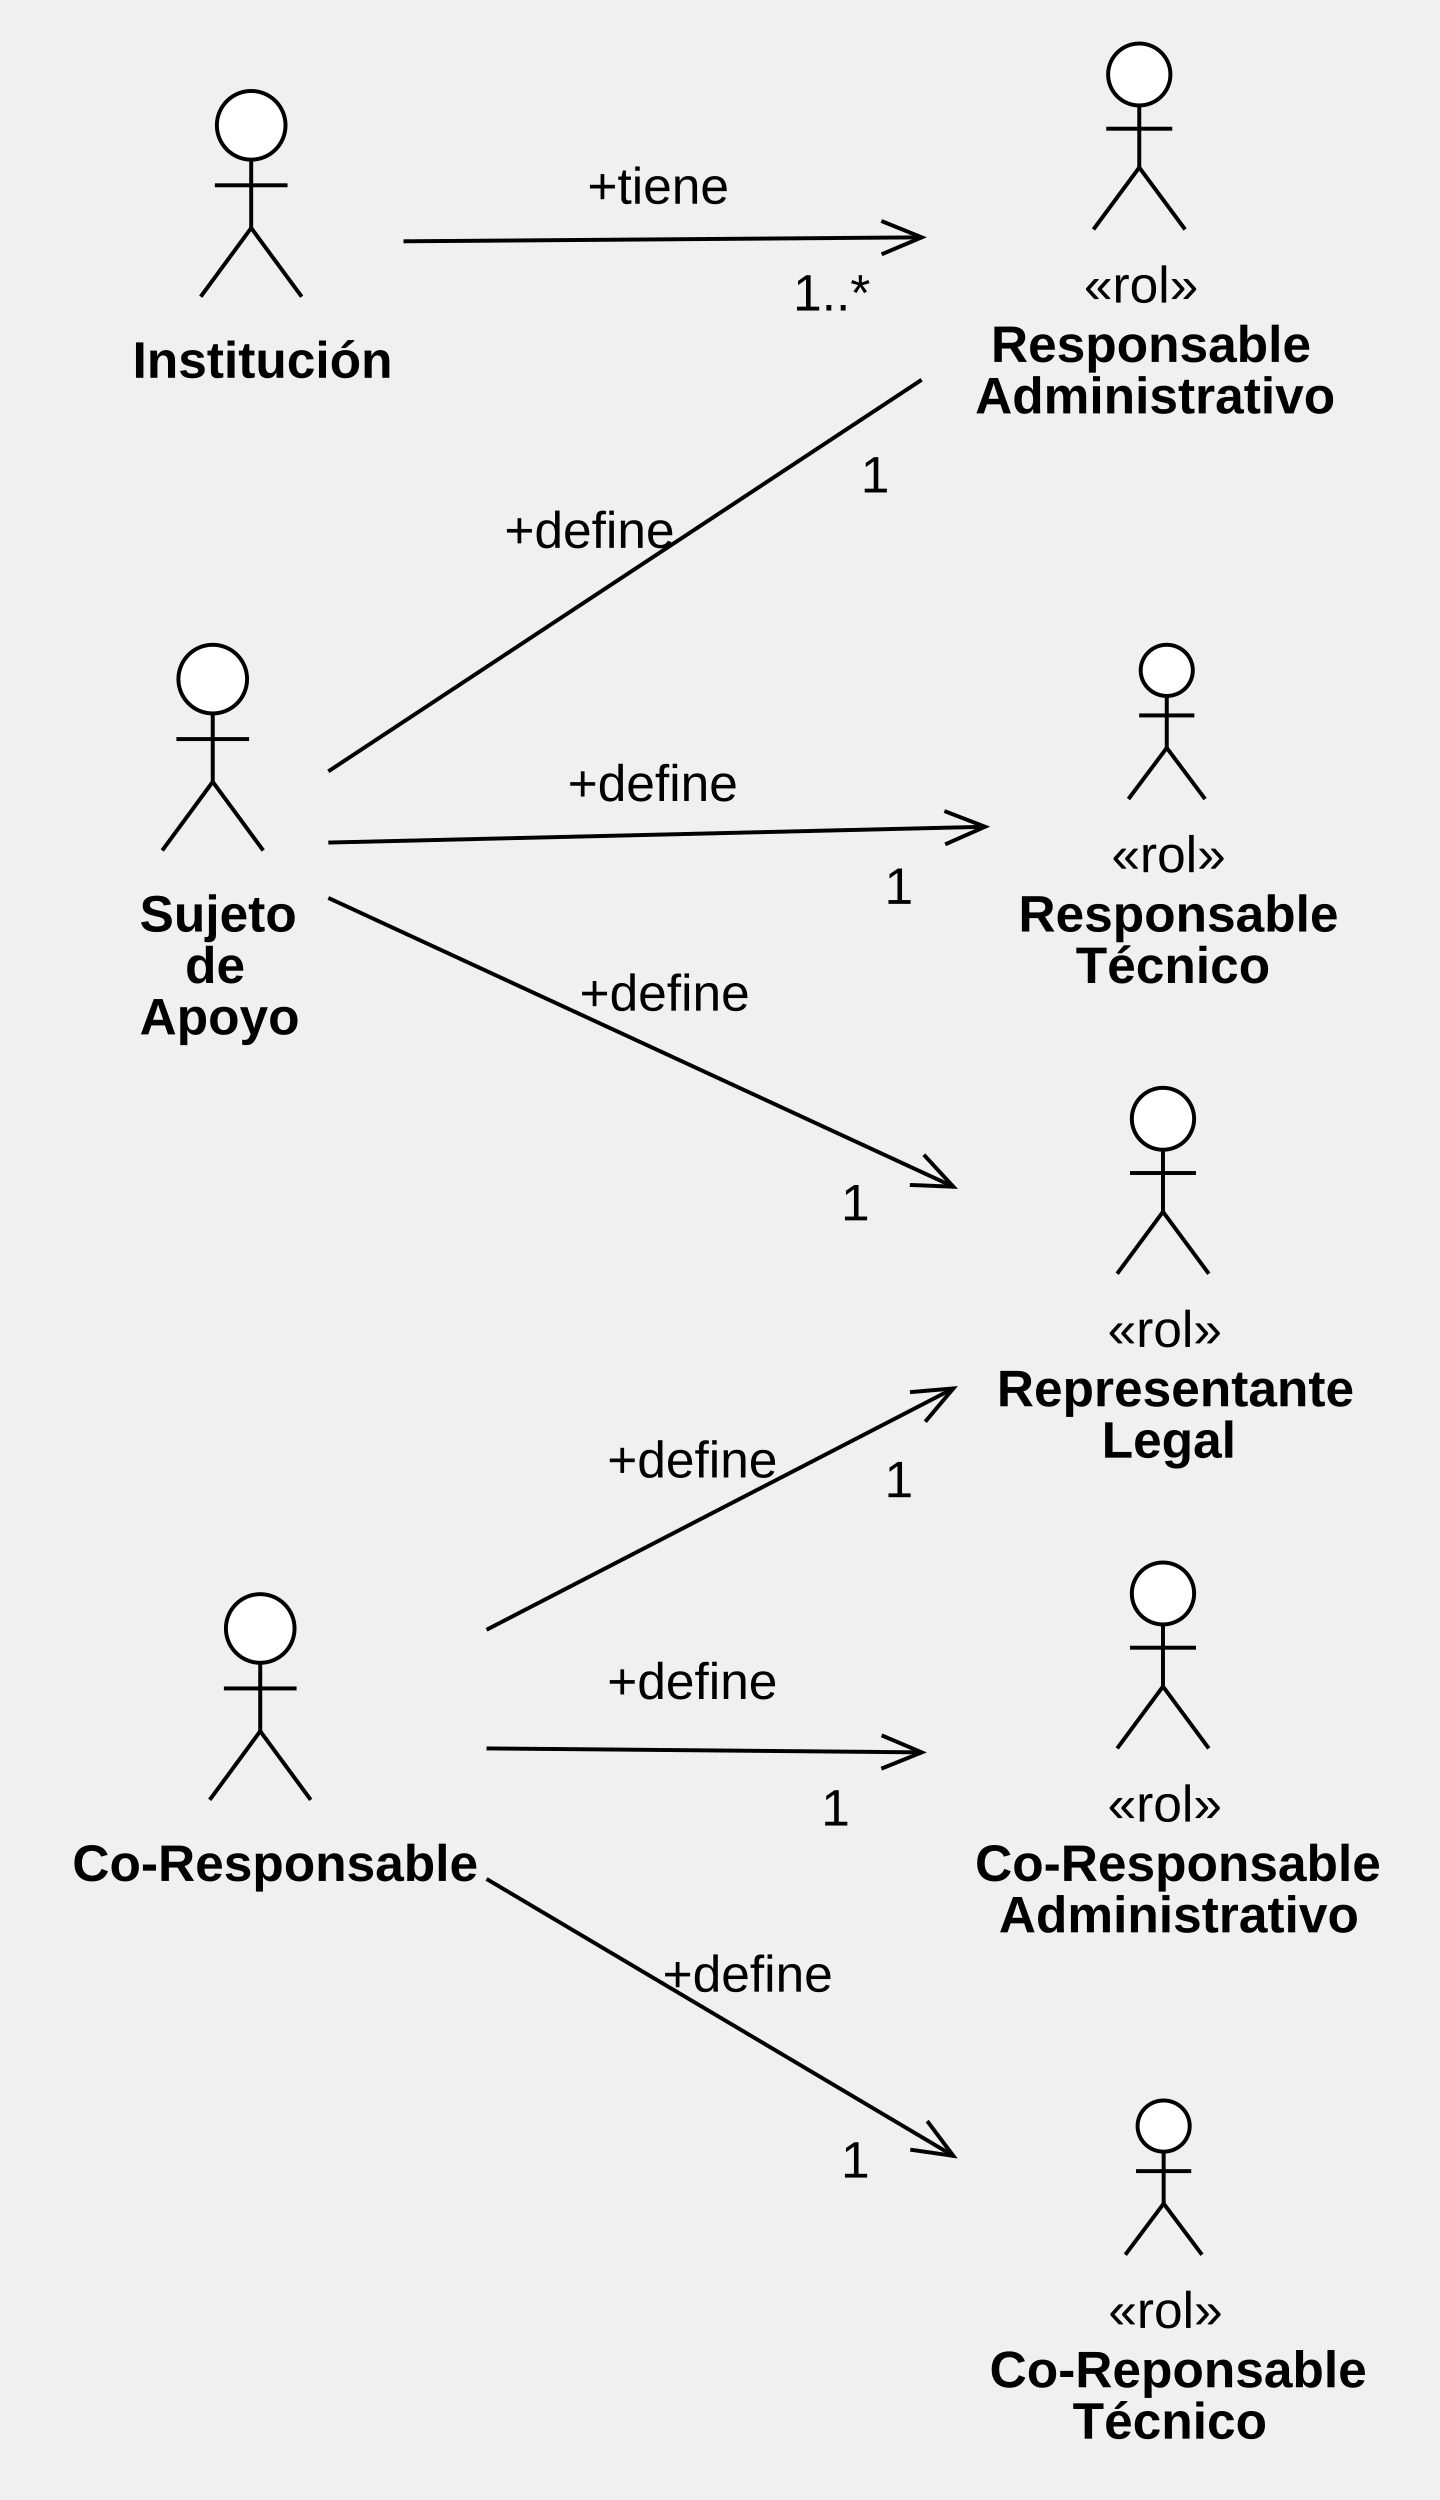
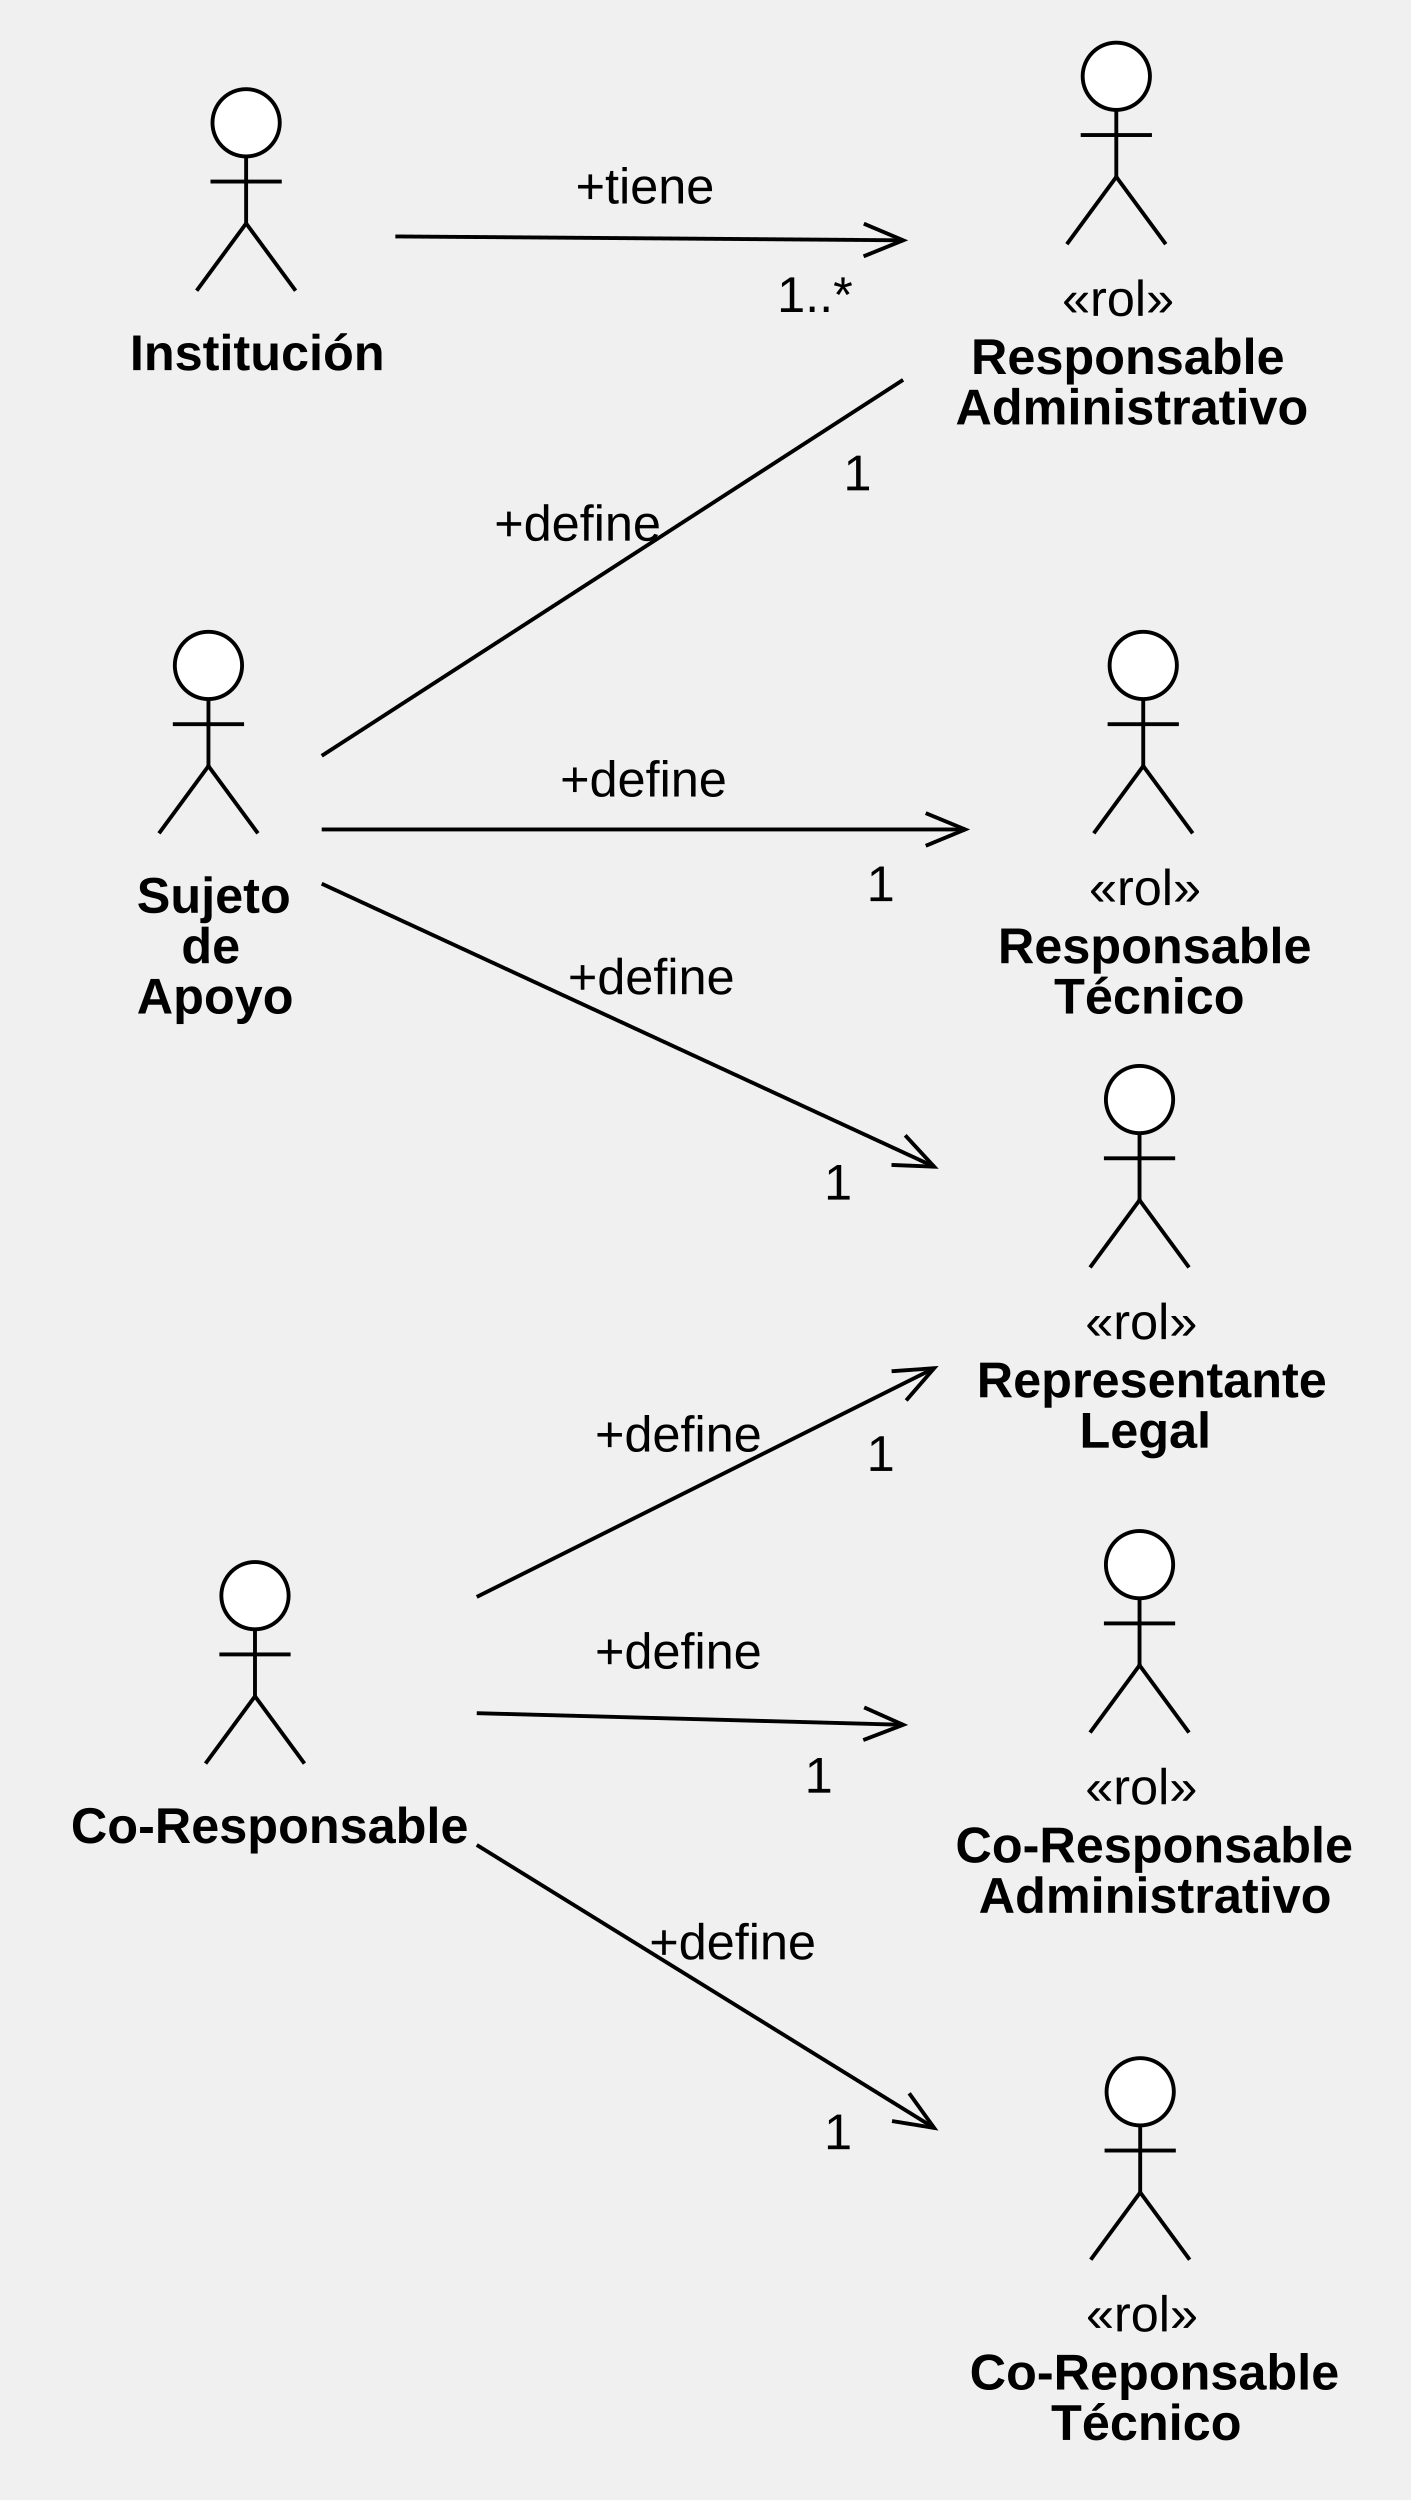
- <svg xmlns="http://www.w3.org/2000/svg" version="1.1" width="364" height="632">
+ <svg xmlns="http://www.w3.org/2000/svg" version="1.1" width="364" height="645">
  <defs />
  <g>
    <g transform="translate(-78,-62) scale(1,1)">
      <path fill="#ffffff" stroke="none" d="M 132.821 93.68 C 132.821 88.886 136.707 85 141.5 85 C 146.293 85 150.179 88.886 150.179 93.68 C 150.179 98.474 146.293 102.36 141.5 102.36 C 136.707 102.36 132.821 98.474 132.821 93.68 Z" />
    </g>
    <g transform="translate(-78,-62) scale(1,1)">
      <path fill="none" stroke="#000000" d="M 132.821 93.68 C 132.821 88.886 136.707 85 141.5 85 C 146.293 85 150.179 88.886 150.179 93.68 C 150.179 98.474 146.293 102.36 141.5 102.36 C 136.707 102.36 132.821 98.474 132.821 93.68 Z" stroke-miterlimit="10" />
    </g>
    <g transform="translate(-78,-62) scale(1,1)">
      <path fill="none" stroke="#000000" d="M 141.5 102.36 L 141.5 119.64" stroke-miterlimit="10" />
    </g>
    <g transform="translate(-78,-62) scale(1,1)">
      <path fill="none" stroke="#000000" d="M 132.31 108.84 L 150.69 108.84" stroke-miterlimit="10" />
    </g>
    <g transform="translate(-78,-62) scale(1,1)">
      <path fill="none" stroke="#000000" d="M 141.5 119.64 L 128.736 137" stroke-miterlimit="10" />
    </g>
    <g transform="translate(-78,-62) scale(1,1)">
      <path fill="none" stroke="#000000" d="M 141.5 119.64 L 154.264 137" stroke-miterlimit="10" />
    </g>
    <g transform="translate(-78,-62) scale(1,1)">
      <g>
        <path fill="none" stroke="none" />
        <text fill="#000000" stroke="none" font-family="Arial" font-size="13px" font-style="normal" font-weight="bold" text-decoration="none" x="111.5" y="157.5">Institución</text>
      </g>
    </g>
    <g transform="translate(-78,-62) scale(1,1)">
      <path fill="#ffffff" stroke="none" d="M 123.1 233.68 C 123.1 228.886 126.986 225 131.78 225 C 136.573 225 140.459 228.886 140.459 233.68 C 140.459 238.474 136.573 242.36 131.78 242.36 C 126.986 242.36 123.1 238.474 123.1 233.68 Z" />
    </g>
    <g transform="translate(-78,-62) scale(1,1)">
      <path fill="none" stroke="#000000" d="M 123.1 233.68 C 123.1 228.886 126.986 225 131.78 225 C 136.573 225 140.459 228.886 140.459 233.68 C 140.459 238.474 136.573 242.36 131.78 242.36 C 126.986 242.36 123.1 238.474 123.1 233.68 Z" stroke-miterlimit="10" />
    </g>
    <g transform="translate(-78,-62) scale(1,1)">
      <path fill="none" stroke="#000000" d="M 131.78 242.36 L 131.78 259.64" stroke-miterlimit="10" />
    </g>
    <g transform="translate(-78,-62) scale(1,1)">
      <path fill="none" stroke="#000000" d="M 122.59 248.84 L 140.969 248.84" stroke-miterlimit="10" />
    </g>
    <g transform="translate(-78,-62) scale(1,1)">
      <path fill="none" stroke="#000000" d="M 131.78 259.64 L 119.016 277" stroke-miterlimit="10" />
    </g>
    <g transform="translate(-78,-62) scale(1,1)">
      <path fill="none" stroke="#000000" d="M 131.78 259.64 L 144.543 277" stroke-miterlimit="10" />
    </g>
    <g transform="translate(-78,-62) scale(1,1)">
      <g>
        <path fill="none" stroke="none" />
        <text fill="#000000" stroke="none" font-family="Arial" font-size="13px" font-style="normal" font-weight="bold" text-decoration="none" x="113.28" y="297.5">Sujeto</text>
        <text fill="#000000" stroke="none" font-family="Arial" font-size="13px" font-style="normal" font-weight="bold" text-decoration="none" x="124.78" y="310.5">de</text>
        <text fill="#000000" stroke="none" font-family="Arial" font-size="13px" font-style="normal" font-weight="bold" text-decoration="none" x="113.28" y="323.5">Apoyo</text>
      </g>
    </g>
    <g transform="translate(-78,-62) scale(1,1)">
      <path fill="#ffffff" stroke="none" d="M 135.107 473.68 C 135.107 468.886 138.992 465 143.786 465 C 148.579 465 152.465 468.886 152.465 473.68 C 152.465 478.474 148.579 482.36 143.786 482.36 C 138.992 482.36 135.107 478.474 135.107 473.68 Z" />
    </g>
    <g transform="translate(-78,-62) scale(1,1)">
      <path fill="none" stroke="#000000" d="M 135.107 473.68 C 135.107 468.886 138.992 465 143.786 465 C 148.579 465 152.465 468.886 152.465 473.68 C 152.465 478.474 148.579 482.36 143.786 482.36 C 138.992 482.36 135.107 478.474 135.107 473.68 Z" stroke-miterlimit="10" />
    </g>
    <g transform="translate(-78,-62) scale(1,1)">
      <path fill="none" stroke="#000000" d="M 143.786 482.36 L 143.786 499.64" stroke-miterlimit="10" />
    </g>
    <g transform="translate(-78,-62) scale(1,1)">
      <path fill="none" stroke="#000000" d="M 134.596 488.84 L 152.976 488.84" stroke-miterlimit="10" />
    </g>
    <g transform="translate(-78,-62) scale(1,1)">
      <path fill="none" stroke="#000000" d="M 143.786 499.64 L 131.022 517" stroke-miterlimit="10" />
    </g>
    <g transform="translate(-78,-62) scale(1,1)">
      <path fill="none" stroke="#000000" d="M 143.786 499.64 L 156.55 517" stroke-miterlimit="10" />
    </g>
    <g transform="translate(-78,-62) scale(1,1)">
      <g>
        <path fill="none" stroke="none" />
        <text fill="#000000" stroke="none" font-family="Arial" font-size="13px" font-style="normal" font-weight="bold" text-decoration="none" x="96.286" y="537.5">Co-Responsable</text>
      </g>
    </g>
    <g transform="translate(-78,-62) scale(1,1)">
-       <path fill="#ffffff" stroke="none" d="M 358.131 80.83 C 358.131 76.506 361.657 73 366.006 73 C 370.356 73 373.882 76.506 373.882 80.83 C 373.882 85.154 370.356 88.66 366.006 88.66 C 361.657 88.66 358.131 85.154 358.131 80.83 Z" />
-     </g>
-     <g transform="translate(-78,-62) scale(1,1)">
-       <path fill="none" stroke="#000000" d="M 358.131 80.83 C 358.131 76.506 361.657 73 366.006 73 C 370.356 73 373.882 76.506 373.882 80.83 C 373.882 85.154 370.356 88.66 366.006 88.66 C 361.657 88.66 358.131 85.154 358.131 80.83 Z" stroke-miterlimit="10" />
-     </g>
-     <g transform="translate(-78,-62) scale(1,1)">
-       <path fill="none" stroke="#000000" d="M 366.006 88.66 L 366.006 104.34" stroke-miterlimit="10" />
-     </g>
-     <g transform="translate(-78,-62) scale(1,1)">
-       <path fill="none" stroke="#000000" d="M 357.667 94.54 L 374.345 94.54" stroke-miterlimit="10" />
-     </g>
-     <g transform="translate(-78,-62) scale(1,1)">
-       <path fill="none" stroke="#000000" d="M 366.006 104.34 L 354.425 120" stroke-miterlimit="10" />
-     </g>
-     <g transform="translate(-78,-62) scale(1,1)">
-       <path fill="none" stroke="#000000" d="M 366.006 104.34 L 377.588 120" stroke-miterlimit="10" />
-     </g>
-     <g transform="translate(-78,-62) scale(1,1)">
-       <g>
-         <path fill="none" stroke="none" />
-         <text fill="#000000" stroke="none" font-family="Arial" font-size="13px" font-style="normal" font-weight="normal" text-decoration="none" x="352.006" y="138.5">«rol»</text>
-       </g>
-     </g>
-     <g transform="translate(-78,-62) scale(1,1)">
-       <g>
-         <path fill="none" stroke="none" />
-         <text fill="#000000" stroke="none" font-family="Arial" font-size="13px" font-style="normal" font-weight="bold" text-decoration="none" x="328.506" y="153.5">Responsable</text>
-         <text fill="#000000" stroke="none" font-family="Arial" font-size="13px" font-style="normal" font-weight="bold" text-decoration="none" x="324.506" y="166.5">Administrativo</text>
-       </g>
-     </g>
-     <g transform="translate(-78,-62) scale(1,1)">
-       <path fill="#ffffff" stroke="none" d="M 364.124 464.83 C 364.124 460.506 367.65 457 372 457 C 376.35 457 379.876 460.506 379.876 464.83 C 379.876 469.154 376.35 472.66 372 472.66 C 367.65 472.66 364.124 469.154 364.124 464.83 Z" />
-     </g>
-     <g transform="translate(-78,-62) scale(1,1)">
-       <path fill="none" stroke="#000000" d="M 364.124 464.83 C 364.124 460.506 367.65 457 372 457 C 376.35 457 379.876 460.506 379.876 464.83 C 379.876 469.154 376.35 472.66 372 472.66 C 367.65 472.66 364.124 469.154 364.124 464.83 Z" stroke-miterlimit="10" />
-     </g>
-     <g transform="translate(-78,-62) scale(1,1)">
-       <path fill="none" stroke="#000000" d="M 372 472.66 L 372 488.34" stroke-miterlimit="10" />
-     </g>
-     <g transform="translate(-78,-62) scale(1,1)">
-       <path fill="none" stroke="#000000" d="M 363.661 478.54 L 380.339 478.54" stroke-miterlimit="10" />
-     </g>
-     <g transform="translate(-78,-62) scale(1,1)">
-       <path fill="none" stroke="#000000" d="M 372 488.34 L 360.418 504" stroke-miterlimit="10" />
-     </g>
-     <g transform="translate(-78,-62) scale(1,1)">
-       <path fill="none" stroke="#000000" d="M 372 488.34 L 383.582 504" stroke-miterlimit="10" />
-     </g>
-     <g transform="translate(-78,-62) scale(1,1)">
-       <g>
-         <path fill="none" stroke="none" />
-         <text fill="#000000" stroke="none" font-family="Arial" font-size="13px" font-style="normal" font-weight="normal" text-decoration="none" x="358" y="522.5">«rol»</text>
-       </g>
-     </g>
-     <g transform="translate(-78,-62) scale(1,1)">
-       <g>
-         <path fill="none" stroke="none" />
-         <text fill="#000000" stroke="none" font-family="Arial" font-size="13px" font-style="normal" font-weight="bold" text-decoration="none" x="324.5" y="537.5">Co-Responsable</text>
-         <text fill="#000000" stroke="none" font-family="Arial" font-size="13px" font-style="normal" font-weight="bold" text-decoration="none" x="330.5" y="550.5">Administrativo</text>
-       </g>
-     </g>
-     <g transform="translate(-78,-62) scale(1,1)">
-       <path fill="#ffffff" stroke="none" d="M 364.124 344.83 C 364.124 340.506 367.65 337 372 337 C 376.35 337 379.876 340.506 379.876 344.83 C 379.876 349.154 376.35 352.66 372 352.66 C 367.65 352.66 364.124 349.154 364.124 344.83 Z" />
-     </g>
-     <g transform="translate(-78,-62) scale(1,1)">
-       <path fill="none" stroke="#000000" d="M 364.124 344.83 C 364.124 340.506 367.65 337 372 337 C 376.35 337 379.876 340.506 379.876 344.83 C 379.876 349.154 376.35 352.66 372 352.66 C 367.65 352.66 364.124 349.154 364.124 344.83 Z" stroke-miterlimit="10" />
-     </g>
-     <g transform="translate(-78,-62) scale(1,1)">
-       <path fill="none" stroke="#000000" d="M 372 352.66 L 372 368.34" stroke-miterlimit="10" />
-     </g>
-     <g transform="translate(-78,-62) scale(1,1)">
-       <path fill="none" stroke="#000000" d="M 363.661 358.54 L 380.339 358.54" stroke-miterlimit="10" />
-     </g>
-     <g transform="translate(-78,-62) scale(1,1)">
-       <path fill="none" stroke="#000000" d="M 372 368.34 L 360.418 384" stroke-miterlimit="10" />
-     </g>
-     <g transform="translate(-78,-62) scale(1,1)">
-       <path fill="none" stroke="#000000" d="M 372 368.34 L 383.582 384" stroke-miterlimit="10" />
-     </g>
-     <g transform="translate(-78,-62) scale(1,1)">
-       <g>
-         <path fill="none" stroke="none" />
-         <text fill="#000000" stroke="none" font-family="Arial" font-size="13px" font-style="normal" font-weight="normal" text-decoration="none" x="358" y="402.5">«rol»</text>
-       </g>
-     </g>
-     <g transform="translate(-78,-62) scale(1,1)">
-       <g>
-         <path fill="none" stroke="none" />
-         <text fill="#000000" stroke="none" font-family="Arial" font-size="13px" font-style="normal" font-weight="bold" text-decoration="none" x="330" y="417.5">Representante</text>
-         <text fill="#000000" stroke="none" font-family="Arial" font-size="13px" font-style="normal" font-weight="bold" text-decoration="none" x="356.5" y="430.5">Legal</text>
-       </g>
-     </g>
-     <g transform="translate(-78,-62) scale(1,1)">
-       <path fill="#ffffff" stroke="none" d="M 366.367 231.47 C 366.367 227.897 369.317 225 372.957 225 C 376.596 225 379.547 227.897 379.547 231.47 C 379.547 235.043 376.596 237.94 372.957 237.94 C 369.317 237.94 366.367 235.043 366.367 231.47 Z" />
-     </g>
-     <g transform="translate(-78,-62) scale(1,1)">
-       <path fill="none" stroke="#000000" d="M 366.367 231.47 C 366.367 227.897 369.317 225 372.957 225 C 376.596 225 379.547 227.897 379.547 231.47 C 379.547 235.043 376.596 237.94 372.957 237.94 C 369.317 237.94 366.367 235.043 366.367 231.47 Z" stroke-miterlimit="10" />
-     </g>
-     <g transform="translate(-78,-62) scale(1,1)">
-       <path fill="none" stroke="#000000" d="M 372.957 237.94 L 372.957 251.06" stroke-miterlimit="10" />
-     </g>
-     <g transform="translate(-78,-62) scale(1,1)">
-       <path fill="none" stroke="#000000" d="M 365.979 242.86 L 379.934 242.86" stroke-miterlimit="10" />
-     </g>
-     <g transform="translate(-78,-62) scale(1,1)">
-       <path fill="none" stroke="#000000" d="M 372.957 251.06 L 363.266 264" stroke-miterlimit="10" />
-     </g>
-     <g transform="translate(-78,-62) scale(1,1)">
-       <path fill="none" stroke="#000000" d="M 372.957 251.06 L 382.648 264" stroke-miterlimit="10" />
-     </g>
-     <g transform="translate(-78,-62) scale(1,1)">
-       <g>
-         <path fill="none" stroke="none" />
-         <text fill="#000000" stroke="none" font-family="Arial" font-size="13px" font-style="normal" font-weight="normal" text-decoration="none" x="358.957" y="282.5">«rol»</text>
-       </g>
-     </g>
-     <g transform="translate(-78,-62) scale(1,1)">
-       <g>
-         <path fill="none" stroke="none" />
-         <text fill="#000000" stroke="none" font-family="Arial" font-size="13px" font-style="normal" font-weight="bold" text-decoration="none" x="335.457" y="297.5">Responsable</text>
-         <text fill="#000000" stroke="none" font-family="Arial" font-size="13px" font-style="normal" font-weight="bold" text-decoration="none" x="349.957" y="310.5">Técnico</text>
-       </g>
-     </g>
-     <g transform="translate(-78,-62) scale(1,1)">
-       <path fill="none" stroke="#000000" d="M 180 123 L 311 122" stroke-miterlimit="10" />
-     </g>
-     <g transform="translate(-78,-62) scale(1,1)">
-       <path fill="none" stroke="#000000" d="M 300.87 126.287 L 311 122 L 300.805 117.868" stroke-miterlimit="10" />
-     </g>
-     <g transform="translate(-78,-62) scale(1,1)">
-       <g>
-         <path fill="none" stroke="none" />
-         <text fill="#000000" stroke="none" font-family="Arial" font-size="13px" font-style="normal" font-weight="normal" text-decoration="none" x="226.5" y="113.5">+tiene</text>
-       </g>
-     </g>
-     <g transform="translate(-78,-62) scale(1,1)">
-       <g>
-         <path fill="none" stroke="none" />
-         <text fill="#000000" stroke="none" font-family="Arial" font-size="13px" font-style="normal" font-weight="normal" text-decoration="none" x="278.5" y="140.5">1..*</text>
-       </g>
-     </g>
-     <g transform="translate(-78,-62) scale(1,1)">
-       <path fill="none" stroke="#000000" d="M 161 257 L 311 158" stroke-miterlimit="10" />
-     </g>
-     <g transform="translate(-78,-62) scale(1,1)">
-       <g>
-         <path fill="none" stroke="none" />
-         <text fill="#000000" stroke="none" font-family="Arial" font-size="13px" font-style="normal" font-weight="normal" text-decoration="none" x="205.506" y="200.5">+define</text>
-       </g>
-     </g>
-     <g transform="translate(-78,-62) scale(1,1)">
-       <g>
-         <path fill="none" stroke="none" />
-         <text fill="#000000" stroke="none" font-family="Arial" font-size="13px" font-style="normal" font-weight="normal" text-decoration="none" x="295.615" y="186.5">1</text>
-       </g>
-     </g>
-     <g transform="translate(-78,-62) scale(1,1)">
-       <path fill="none" stroke="#000000" d="M 201 504 L 311 505" stroke-miterlimit="10" />
-     </g>
-     <g transform="translate(-78,-62) scale(1,1)">
-       <path fill="none" stroke="#000000" d="M 300.799 509.117 L 311 505 L 300.876 500.698" stroke-miterlimit="10" />
-     </g>
-     <g transform="translate(-78,-62) scale(1,1)">
-       <g>
-         <path fill="none" stroke="none" />
-         <text fill="#000000" stroke="none" font-family="Arial" font-size="13px" font-style="normal" font-weight="normal" text-decoration="none" x="231.506" y="491.5">+define</text>
-       </g>
-     </g>
-     <g transform="translate(-78,-62) scale(1,1)">
-       <g>
-         <path fill="none" stroke="none" />
-         <text fill="#000000" stroke="none" font-family="Arial" font-size="13px" font-style="normal" font-weight="normal" text-decoration="none" x="285.615" y="523.5">1</text>
-       </g>
-     </g>
-     <g transform="translate(-78,-62) scale(1,1)">
-       <path fill="none" stroke="#000000" d="M 161 289 L 319 362" stroke-miterlimit="10" />
-     </g>
-     <g transform="translate(-78,-62) scale(1,1)">
-       <path fill="none" stroke="#000000" d="M 308.009 361.559 L 319 362 L 311.54 353.916" stroke-miterlimit="10" />
-     </g>
-     <g transform="translate(-78,-62) scale(1,1)">
-       <g>
-         <path fill="none" stroke="none" />
-         <text fill="#000000" stroke="none" font-family="Arial" font-size="13px" font-style="normal" font-weight="normal" text-decoration="none" x="224.506" y="317.5">+define</text>
-       </g>
-     </g>
-     <g transform="translate(-78,-62) scale(1,1)">
-       <g>
-         <path fill="none" stroke="none" />
-         <text fill="#000000" stroke="none" font-family="Arial" font-size="13px" font-style="normal" font-weight="normal" text-decoration="none" x="290.615" y="370.5">1</text>
-       </g>
-     </g>
-     <g transform="translate(-78,-62) scale(1,1)">
-       <path fill="none" stroke="#000000" d="M 161 275 L 327 271" stroke-miterlimit="10" />
-     </g>
-     <g transform="translate(-78,-62) scale(1,1)">
-       <path fill="none" stroke="#000000" d="M 316.942 275.453 L 327 271 L 316.739 267.037" stroke-miterlimit="10" />
-     </g>
-     <g transform="translate(-78,-62) scale(1,1)">
-       <g>
-         <path fill="none" stroke="none" />
-         <text fill="#000000" stroke="none" font-family="Arial" font-size="13px" font-style="normal" font-weight="normal" text-decoration="none" x="221.506" y="264.5">+define</text>
-       </g>
-     </g>
-     <g transform="translate(-78,-62) scale(1,1)">
-       <g>
-         <path fill="none" stroke="none" />
-         <text fill="#000000" stroke="none" font-family="Arial" font-size="13px" font-style="normal" font-weight="normal" text-decoration="none" x="301.615" y="290.5">1</text>
-       </g>
-     </g>
-     <g transform="translate(-78,-62) scale(1,1)">
-       <path fill="#ffffff" stroke="none" d="M 365.581 599.47 C 365.581 595.897 368.531 593 372.171 593 C 375.81 593 378.761 595.897 378.761 599.47 C 378.761 603.043 375.81 605.94 372.171 605.94 C 368.531 605.94 365.581 603.043 365.581 599.47 Z" />
-     </g>
-     <g transform="translate(-78,-62) scale(1,1)">
-       <path fill="none" stroke="#000000" d="M 365.581 599.47 C 365.581 595.897 368.531 593 372.171 593 C 375.81 593 378.761 595.897 378.761 599.47 C 378.761 603.043 375.81 605.94 372.171 605.94 C 368.531 605.94 365.581 603.043 365.581 599.47 Z" stroke-miterlimit="10" />
-     </g>
-     <g transform="translate(-78,-62) scale(1,1)">
-       <path fill="none" stroke="#000000" d="M 372.171 605.94 L 372.171 619.06" stroke-miterlimit="10" />
-     </g>
-     <g transform="translate(-78,-62) scale(1,1)">
-       <path fill="none" stroke="#000000" d="M 365.193 610.86 L 379.148 610.86" stroke-miterlimit="10" />
-     </g>
-     <g transform="translate(-78,-62) scale(1,1)">
-       <path fill="none" stroke="#000000" d="M 372.171 619.06 L 362.48 632" stroke-miterlimit="10" />
-     </g>
-     <g transform="translate(-78,-62) scale(1,1)">
-       <path fill="none" stroke="#000000" d="M 372.171 619.06 L 381.862 632" stroke-miterlimit="10" />
-     </g>
-     <g transform="translate(-78,-62) scale(1,1)">
-       <g>
-         <path fill="none" stroke="none" />
-         <text fill="#000000" stroke="none" font-family="Arial" font-size="13px" font-style="normal" font-weight="normal" text-decoration="none" x="358.171" y="650.5">«rol»</text>
-       </g>
-     </g>
-     <g transform="translate(-78,-62) scale(1,1)">
-       <g>
-         <path fill="none" stroke="none" />
-         <text fill="#000000" stroke="none" font-family="Arial" font-size="13px" font-style="normal" font-weight="bold" text-decoration="none" x="328.171" y="665.5">Co-Reponsable</text>
-         <text fill="#000000" stroke="none" font-family="Arial" font-size="13px" font-style="normal" font-weight="bold" text-decoration="none" x="349.171" y="678.5">Técnico</text>
-       </g>
-     </g>
-     <g transform="translate(-78,-62) scale(1,1)">
-       <path fill="none" stroke="#000000" d="M 201 537 L 319 607" stroke-miterlimit="10" />
-     </g>
-     <g transform="translate(-78,-62) scale(1,1)">
-       <path fill="none" stroke="#000000" d="M 308.112 605.435 L 319 607 L 312.407 598.195" stroke-miterlimit="10" />
-     </g>
-     <g transform="translate(-78,-62) scale(1,1)">
-       <g>
-         <path fill="none" stroke="none" />
-         <text fill="#000000" stroke="none" font-family="Arial" font-size="13px" font-style="normal" font-weight="normal" text-decoration="none" x="245.506" y="565.5">+define</text>
-       </g>
-     </g>
-     <g transform="translate(-78,-62) scale(1,1)">
-       <g>
-         <path fill="none" stroke="none" />
-         <text fill="#000000" stroke="none" font-family="Arial" font-size="13px" font-style="normal" font-weight="normal" text-decoration="none" x="290.615" y="612.5">1</text>
-       </g>
-     </g>
-     <g transform="translate(-78,-62) scale(1,1)">
-       <path fill="none" stroke="#000000" d="M 201 474 L 319 413" stroke-miterlimit="10" />
-     </g>
-     <g transform="translate(-78,-62) scale(1,1)">
-       <path fill="none" stroke="#000000" d="M 311.905 421.406 L 319 413 L 308.039 413.927" stroke-miterlimit="10" />
-     </g>
-     <g transform="translate(-78,-62) scale(1,1)">
-       <g>
-         <path fill="none" stroke="none" />
-         <text fill="#000000" stroke="none" font-family="Arial" font-size="13px" font-style="normal" font-weight="normal" text-decoration="none" x="231.506" y="435.5">+define</text>
-       </g>
-     </g>
-     <g transform="translate(-78,-62) scale(1,1)">
-       <g>
-         <path fill="none" stroke="none" />
-         <text fill="#000000" stroke="none" font-family="Arial" font-size="13px" font-style="normal" font-weight="normal" text-decoration="none" x="301.615" y="440.5">1</text>
+       <path fill="#ffffff" stroke="none" d="M 357.327 81.68 C 357.327 76.886 361.213 73 366.006 73 C 370.8 73 374.686 76.886 374.686 81.68 C 374.686 86.474 370.8 90.36 366.006 90.36 C 361.213 90.36 357.327 86.474 357.327 81.68 Z" />
+     </g>
+     <g transform="translate(-78,-62) scale(1,1)">
+       <path fill="none" stroke="#000000" d="M 357.327 81.68 C 357.327 76.886 361.213 73 366.006 73 C 370.8 73 374.686 76.886 374.686 81.68 C 374.686 86.474 370.8 90.36 366.006 90.36 C 361.213 90.36 357.327 86.474 357.327 81.68 Z" stroke-miterlimit="10" />
+     </g>
+     <g transform="translate(-78,-62) scale(1,1)">
+       <path fill="none" stroke="#000000" d="M 366.006 90.36 L 366.006 107.64" stroke-miterlimit="10" />
+     </g>
+     <g transform="translate(-78,-62) scale(1,1)">
+       <path fill="none" stroke="#000000" d="M 356.817 96.84 L 375.196 96.84" stroke-miterlimit="10" />
+     </g>
+     <g transform="translate(-78,-62) scale(1,1)">
+       <path fill="none" stroke="#000000" d="M 366.006 107.64 L 353.243 125" stroke-miterlimit="10" />
+     </g>
+     <g transform="translate(-78,-62) scale(1,1)">
+       <path fill="none" stroke="#000000" d="M 366.006 107.64 L 378.77 125" stroke-miterlimit="10" />
+     </g>
+     <g transform="translate(-78,-62) scale(1,1)">
+       <g>
+         <path fill="none" stroke="none" />
+         <text fill="#000000" stroke="none" font-family="Arial" font-size="13px" font-style="normal" font-weight="normal" text-decoration="none" x="352.006" y="143.5">«rol»</text>
+       </g>
+     </g>
+     <g transform="translate(-78,-62) scale(1,1)">
+       <g>
+         <path fill="none" stroke="none" />
+         <text fill="#000000" stroke="none" font-family="Arial" font-size="13px" font-style="normal" font-weight="bold" text-decoration="none" x="328.506" y="158.5">Responsable</text>
+         <text fill="#000000" stroke="none" font-family="Arial" font-size="13px" font-style="normal" font-weight="bold" text-decoration="none" x="324.506" y="171.5">Administrativo</text>
+       </g>
+     </g>
+     <g transform="translate(-78,-62) scale(1,1)">
+       <path fill="#ffffff" stroke="none" d="M 363.321 465.68 C 363.321 460.886 367.207 457 372 457 C 376.793 457 380.679 460.886 380.679 465.68 C 380.679 470.474 376.793 474.36 372 474.36 C 367.207 474.36 363.321 470.474 363.321 465.68 Z" />
+     </g>
+     <g transform="translate(-78,-62) scale(1,1)">
+       <path fill="none" stroke="#000000" d="M 363.321 465.68 C 363.321 460.886 367.207 457 372 457 C 376.793 457 380.679 460.886 380.679 465.68 C 380.679 470.474 376.793 474.36 372 474.36 C 367.207 474.36 363.321 470.474 363.321 465.68 Z" stroke-miterlimit="10" />
+     </g>
+     <g transform="translate(-78,-62) scale(1,1)">
+       <path fill="none" stroke="#000000" d="M 372 474.36 L 372 491.64" stroke-miterlimit="10" />
+     </g>
+     <g transform="translate(-78,-62) scale(1,1)">
+       <path fill="none" stroke="#000000" d="M 362.81 480.84 L 381.19 480.84" stroke-miterlimit="10" />
+     </g>
+     <g transform="translate(-78,-62) scale(1,1)">
+       <path fill="none" stroke="#000000" d="M 372 491.64 L 359.236 509" stroke-miterlimit="10" />
+     </g>
+     <g transform="translate(-78,-62) scale(1,1)">
+       <path fill="none" stroke="#000000" d="M 372 491.64 L 384.764 509" stroke-miterlimit="10" />
+     </g>
+     <g transform="translate(-78,-62) scale(1,1)">
+       <g>
+         <path fill="none" stroke="none" />
+         <text fill="#000000" stroke="none" font-family="Arial" font-size="13px" font-style="normal" font-weight="normal" text-decoration="none" x="358" y="527.5">«rol»</text>
+       </g>
+     </g>
+     <g transform="translate(-78,-62) scale(1,1)">
+       <g>
+         <path fill="none" stroke="none" />
+         <text fill="#000000" stroke="none" font-family="Arial" font-size="13px" font-style="normal" font-weight="bold" text-decoration="none" x="324.5" y="542.5">Co-Responsable</text>
+         <text fill="#000000" stroke="none" font-family="Arial" font-size="13px" font-style="normal" font-weight="bold" text-decoration="none" x="330.5" y="555.5">Administrativo</text>
+       </g>
+     </g>
+     <g transform="translate(-78,-62) scale(1,1)">
+       <path fill="#ffffff" stroke="none" d="M 363.321 345.68 C 363.321 340.886 367.207 337 372 337 C 376.793 337 380.679 340.886 380.679 345.68 C 380.679 350.474 376.793 354.36 372 354.36 C 367.207 354.36 363.321 350.474 363.321 345.68 Z" />
+     </g>
+     <g transform="translate(-78,-62) scale(1,1)">
+       <path fill="none" stroke="#000000" d="M 363.321 345.68 C 363.321 340.886 367.207 337 372 337 C 376.793 337 380.679 340.886 380.679 345.68 C 380.679 350.474 376.793 354.36 372 354.36 C 367.207 354.36 363.321 350.474 363.321 345.68 Z" stroke-miterlimit="10" />
+     </g>
+     <g transform="translate(-78,-62) scale(1,1)">
+       <path fill="none" stroke="#000000" d="M 372 354.36 L 372 371.64" stroke-miterlimit="10" />
+     </g>
+     <g transform="translate(-78,-62) scale(1,1)">
+       <path fill="none" stroke="#000000" d="M 362.81 360.84 L 381.19 360.84" stroke-miterlimit="10" />
+     </g>
+     <g transform="translate(-78,-62) scale(1,1)">
+       <path fill="none" stroke="#000000" d="M 372 371.64 L 359.236 389" stroke-miterlimit="10" />
+     </g>
+     <g transform="translate(-78,-62) scale(1,1)">
+       <path fill="none" stroke="#000000" d="M 372 371.64 L 384.764 389" stroke-miterlimit="10" />
+     </g>
+     <g transform="translate(-78,-62) scale(1,1)">
+       <g>
+         <path fill="none" stroke="none" />
+         <text fill="#000000" stroke="none" font-family="Arial" font-size="13px" font-style="normal" font-weight="normal" text-decoration="none" x="358" y="407.5">«rol»</text>
+       </g>
+     </g>
+     <g transform="translate(-78,-62) scale(1,1)">
+       <g>
+         <path fill="none" stroke="none" />
+         <text fill="#000000" stroke="none" font-family="Arial" font-size="13px" font-style="normal" font-weight="bold" text-decoration="none" x="330" y="422.5">Representante</text>
+         <text fill="#000000" stroke="none" font-family="Arial" font-size="13px" font-style="normal" font-weight="bold" text-decoration="none" x="356.5" y="435.5">Legal</text>
+       </g>
+     </g>
+     <g transform="translate(-78,-62) scale(1,1)">
+       <path fill="#ffffff" stroke="none" d="M 364.278 233.68 C 364.278 228.886 368.163 225 372.957 225 C 377.75 225 381.636 228.886 381.636 233.68 C 381.636 238.474 377.75 242.36 372.957 242.36 C 368.163 242.36 364.278 238.474 364.278 233.68 Z" />
+     </g>
+     <g transform="translate(-78,-62) scale(1,1)">
+       <path fill="none" stroke="#000000" d="M 364.278 233.68 C 364.278 228.886 368.163 225 372.957 225 C 377.75 225 381.636 228.886 381.636 233.68 C 381.636 238.474 377.75 242.36 372.957 242.36 C 368.163 242.36 364.278 238.474 364.278 233.68 Z" stroke-miterlimit="10" />
+     </g>
+     <g transform="translate(-78,-62) scale(1,1)">
+       <path fill="none" stroke="#000000" d="M 372.957 242.36 L 372.957 259.64" stroke-miterlimit="10" />
+     </g>
+     <g transform="translate(-78,-62) scale(1,1)">
+       <path fill="none" stroke="#000000" d="M 363.767 248.84 L 382.147 248.84" stroke-miterlimit="10" />
+     </g>
+     <g transform="translate(-78,-62) scale(1,1)">
+       <path fill="none" stroke="#000000" d="M 372.957 259.64 L 360.193 277" stroke-miterlimit="10" />
+     </g>
+     <g transform="translate(-78,-62) scale(1,1)">
+       <path fill="none" stroke="#000000" d="M 372.957 259.64 L 385.72 277" stroke-miterlimit="10" />
+     </g>
+     <g transform="translate(-78,-62) scale(1,1)">
+       <g>
+         <path fill="none" stroke="none" />
+         <text fill="#000000" stroke="none" font-family="Arial" font-size="13px" font-style="normal" font-weight="normal" text-decoration="none" x="358.957" y="295.5">«rol»</text>
+       </g>
+     </g>
+     <g transform="translate(-78,-62) scale(1,1)">
+       <g>
+         <path fill="none" stroke="none" />
+         <text fill="#000000" stroke="none" font-family="Arial" font-size="13px" font-style="normal" font-weight="bold" text-decoration="none" x="335.457" y="310.5">Responsable</text>
+         <text fill="#000000" stroke="none" font-family="Arial" font-size="13px" font-style="normal" font-weight="bold" text-decoration="none" x="349.957" y="323.5">Técnico</text>
+       </g>
+     </g>
+     <g transform="translate(-78,-62) scale(1,1)">
+       <path fill="none" stroke="#000000" d="M 180 123 L 311 124" stroke-miterlimit="10" />
+     </g>
+     <g transform="translate(-78,-62) scale(1,1)">
+       <path fill="none" stroke="#000000" d="M 300.805 128.132 L 311 124 L 300.87 119.713" stroke-miterlimit="10" />
+     </g>
+     <g transform="translate(-78,-62) scale(1,1)">
+       <g>
+         <path fill="none" stroke="none" />
+         <text fill="#000000" stroke="none" font-family="Arial" font-size="13px" font-style="normal" font-weight="normal" text-decoration="none" x="226.5" y="114.5">+tiene</text>
+       </g>
+     </g>
+     <g transform="translate(-78,-62) scale(1,1)">
+       <g>
+         <path fill="none" stroke="none" />
+         <text fill="#000000" stroke="none" font-family="Arial" font-size="13px" font-style="normal" font-weight="normal" text-decoration="none" x="278.5" y="142.5">1..*</text>
+       </g>
+     </g>
+     <g transform="translate(-78,-62) scale(1,1)">
+       <path fill="none" stroke="#000000" d="M 161 257 L 311 160" stroke-miterlimit="10" />
+     </g>
+     <g transform="translate(-78,-62) scale(1,1)">
+       <g>
+         <path fill="none" stroke="none" />
+         <text fill="#000000" stroke="none" font-family="Arial" font-size="13px" font-style="normal" font-weight="normal" text-decoration="none" x="205.506" y="201.5">+define</text>
+       </g>
+     </g>
+     <g transform="translate(-78,-62) scale(1,1)">
+       <g>
+         <path fill="none" stroke="none" />
+         <text fill="#000000" stroke="none" font-family="Arial" font-size="13px" font-style="normal" font-weight="normal" text-decoration="none" x="295.615" y="188.5">1</text>
+       </g>
+     </g>
+     <g transform="translate(-78,-62) scale(1,1)">
+       <path fill="none" stroke="#000000" d="M 201 504 L 311 507" stroke-miterlimit="10" />
+     </g>
+     <g transform="translate(-78,-62) scale(1,1)">
+       <path fill="none" stroke="#000000" d="M 300.726 510.931 L 311 507 L 300.956 502.515" stroke-miterlimit="10" />
+     </g>
+     <g transform="translate(-78,-62) scale(1,1)">
+       <g>
+         <path fill="none" stroke="none" />
+         <text fill="#000000" stroke="none" font-family="Arial" font-size="13px" font-style="normal" font-weight="normal" text-decoration="none" x="231.506" y="492.5">+define</text>
+       </g>
+     </g>
+     <g transform="translate(-78,-62) scale(1,1)">
+       <g>
+         <path fill="none" stroke="none" />
+         <text fill="#000000" stroke="none" font-family="Arial" font-size="13px" font-style="normal" font-weight="normal" text-decoration="none" x="285.615" y="524.5">1</text>
+       </g>
+     </g>
+     <g transform="translate(-78,-62) scale(1,1)">
+       <path fill="none" stroke="#000000" d="M 161 290 L 319 363" stroke-miterlimit="10" />
+     </g>
+     <g transform="translate(-78,-62) scale(1,1)">
+       <path fill="none" stroke="#000000" d="M 308.009 362.559 L 319 363 L 311.54 354.916" stroke-miterlimit="10" />
+     </g>
+     <g transform="translate(-78,-62) scale(1,1)">
+       <g>
+         <path fill="none" stroke="none" />
+         <text fill="#000000" stroke="none" font-family="Arial" font-size="13px" font-style="normal" font-weight="normal" text-decoration="none" x="224.506" y="318.5">+define</text>
+       </g>
+     </g>
+     <g transform="translate(-78,-62) scale(1,1)">
+       <g>
+         <path fill="none" stroke="none" />
+         <text fill="#000000" stroke="none" font-family="Arial" font-size="13px" font-style="normal" font-weight="normal" text-decoration="none" x="290.615" y="371.5">1</text>
+       </g>
+     </g>
+     <g transform="translate(-78,-62) scale(1,1)">
+       <path fill="none" stroke="#000000" d="M 161 276 L 327 276" stroke-miterlimit="10" />
+     </g>
+     <g transform="translate(-78,-62) scale(1,1)">
+       <path fill="none" stroke="#000000" d="M 316.837 280.21 L 327 276 L 316.837 271.79" stroke-miterlimit="10" />
+     </g>
+     <g transform="translate(-78,-62) scale(1,1)">
+       <g>
+         <path fill="none" stroke="none" />
+         <text fill="#000000" stroke="none" font-family="Arial" font-size="13px" font-style="normal" font-weight="normal" text-decoration="none" x="222.506" y="267.5">+define</text>
+       </g>
+     </g>
+     <g transform="translate(-78,-62) scale(1,1)">
+       <g>
+         <path fill="none" stroke="none" />
+         <text fill="#000000" stroke="none" font-family="Arial" font-size="13px" font-style="normal" font-weight="normal" text-decoration="none" x="301.615" y="294.5">1</text>
+       </g>
+     </g>
+     <g transform="translate(-78,-62) scale(1,1)">
+       <path fill="#ffffff" stroke="none" d="M 363.492 601.68 C 363.492 596.886 367.377 593 372.171 593 C 376.964 593 380.85 596.886 380.85 601.68 C 380.85 606.474 376.964 610.36 372.171 610.36 C 367.377 610.36 363.492 606.474 363.492 601.68 Z" />
+     </g>
+     <g transform="translate(-78,-62) scale(1,1)">
+       <path fill="none" stroke="#000000" d="M 363.492 601.68 C 363.492 596.886 367.377 593 372.171 593 C 376.964 593 380.85 596.886 380.85 601.68 C 380.85 606.474 376.964 610.36 372.171 610.36 C 367.377 610.36 363.492 606.474 363.492 601.68 Z" stroke-miterlimit="10" />
+     </g>
+     <g transform="translate(-78,-62) scale(1,1)">
+       <path fill="none" stroke="#000000" d="M 372.171 610.36 L 372.171 627.64" stroke-miterlimit="10" />
+     </g>
+     <g transform="translate(-78,-62) scale(1,1)">
+       <path fill="none" stroke="#000000" d="M 362.981 616.84 L 381.361 616.84" stroke-miterlimit="10" />
+     </g>
+     <g transform="translate(-78,-62) scale(1,1)">
+       <path fill="none" stroke="#000000" d="M 372.171 627.64 L 359.407 645" stroke-miterlimit="10" />
+     </g>
+     <g transform="translate(-78,-62) scale(1,1)">
+       <path fill="none" stroke="#000000" d="M 372.171 627.64 L 384.935 645" stroke-miterlimit="10" />
+     </g>
+     <g transform="translate(-78,-62) scale(1,1)">
+       <g>
+         <path fill="none" stroke="none" />
+         <text fill="#000000" stroke="none" font-family="Arial" font-size="13px" font-style="normal" font-weight="normal" text-decoration="none" x="358.171" y="663.5">«rol»</text>
+       </g>
+     </g>
+     <g transform="translate(-78,-62) scale(1,1)">
+       <g>
+         <path fill="none" stroke="none" />
+         <text fill="#000000" stroke="none" font-family="Arial" font-size="13px" font-style="normal" font-weight="bold" text-decoration="none" x="328.171" y="678.5">Co-Reponsable</text>
+         <text fill="#000000" stroke="none" font-family="Arial" font-size="13px" font-style="normal" font-weight="bold" text-decoration="none" x="349.171" y="691.5">Técnico</text>
+       </g>
+     </g>
+     <g transform="translate(-78,-62) scale(1,1)">
+       <path fill="none" stroke="#000000" d="M 201 538 L 319 611" stroke-miterlimit="10" />
+     </g>
+     <g transform="translate(-78,-62) scale(1,1)">
+       <path fill="none" stroke="#000000" d="M 308.143 609.233 L 319 611 L 312.572 602.073" stroke-miterlimit="10" />
+     </g>
+     <g transform="translate(-78,-62) scale(1,1)">
+       <g>
+         <path fill="none" stroke="none" />
+         <text fill="#000000" stroke="none" font-family="Arial" font-size="13px" font-style="normal" font-weight="normal" text-decoration="none" x="245.506" y="567.5">+define</text>
+       </g>
+     </g>
+     <g transform="translate(-78,-62) scale(1,1)">
+       <g>
+         <path fill="none" stroke="none" />
+         <text fill="#000000" stroke="none" font-family="Arial" font-size="13px" font-style="normal" font-weight="normal" text-decoration="none" x="290.615" y="616.5">1</text>
+       </g>
+     </g>
+     <g transform="translate(-78,-62) scale(1,1)">
+       <path fill="none" stroke="#000000" d="M 201 474 L 319 415" stroke-miterlimit="10" />
+     </g>
+     <g transform="translate(-78,-62) scale(1,1)">
+       <path fill="none" stroke="#000000" d="M 311.793 423.31 L 319 415 L 308.028 415.78" stroke-miterlimit="10" />
+     </g>
+     <g transform="translate(-78,-62) scale(1,1)">
+       <g>
+         <path fill="none" stroke="none" />
+         <text fill="#000000" stroke="none" font-family="Arial" font-size="13px" font-style="normal" font-weight="normal" text-decoration="none" x="231.506" y="436.5">+define</text>
+       </g>
+     </g>
+     <g transform="translate(-78,-62) scale(1,1)">
+       <g>
+         <path fill="none" stroke="none" />
+         <text fill="#000000" stroke="none" font-family="Arial" font-size="13px" font-style="normal" font-weight="normal" text-decoration="none" x="301.615" y="441.5">1</text>
      </g>
    </g>
  </g>
</svg>
